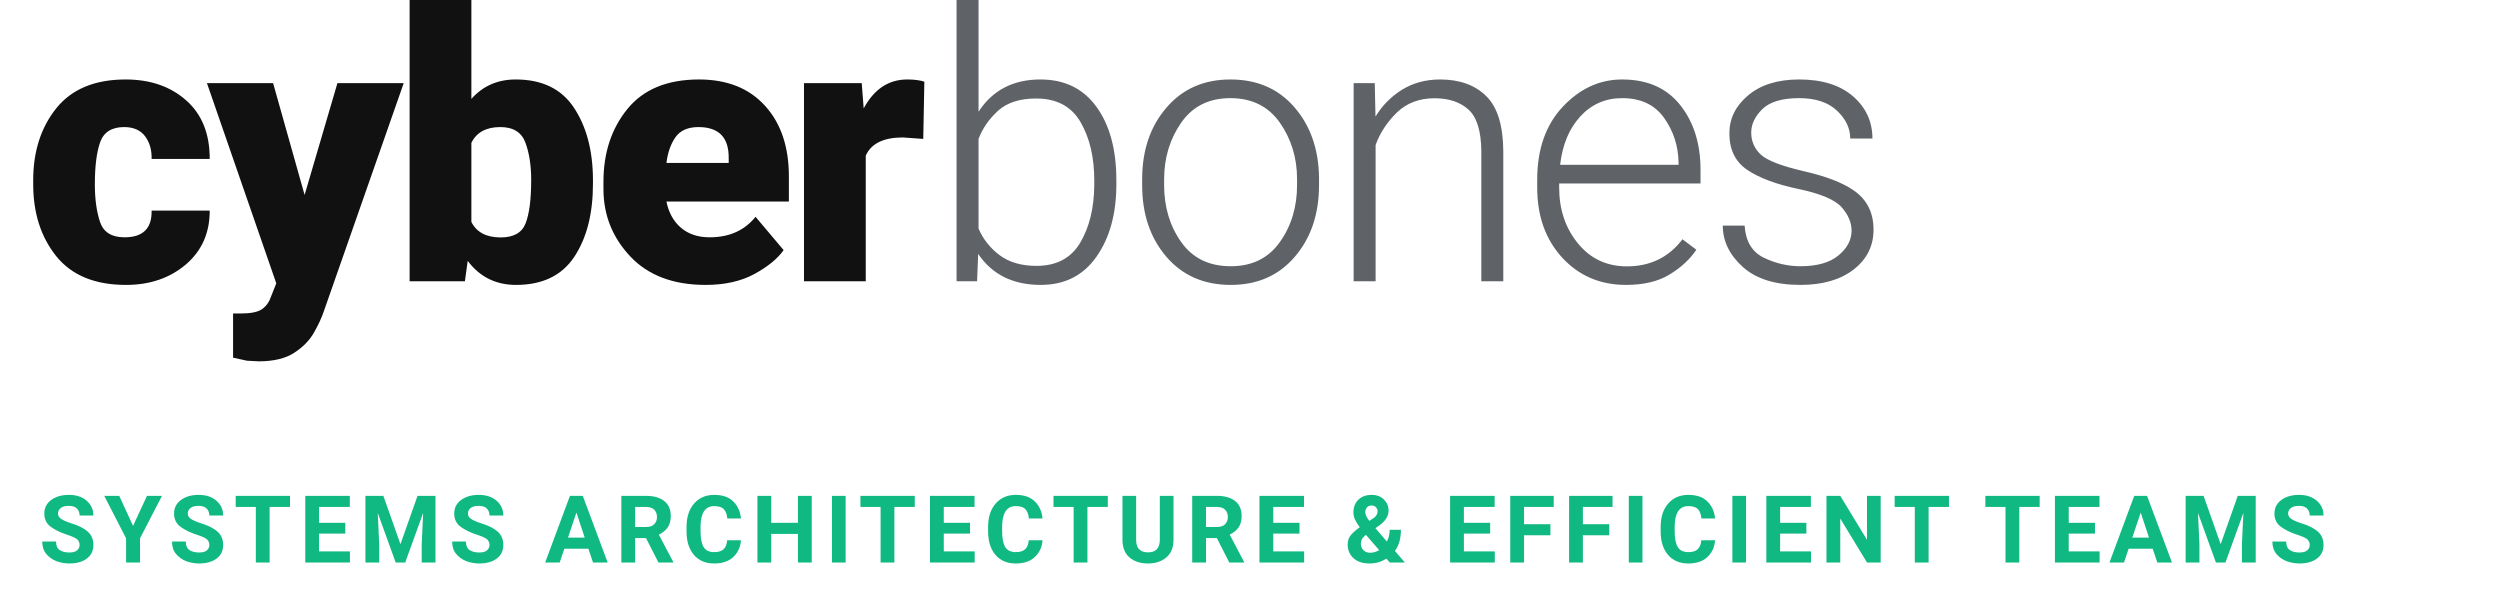
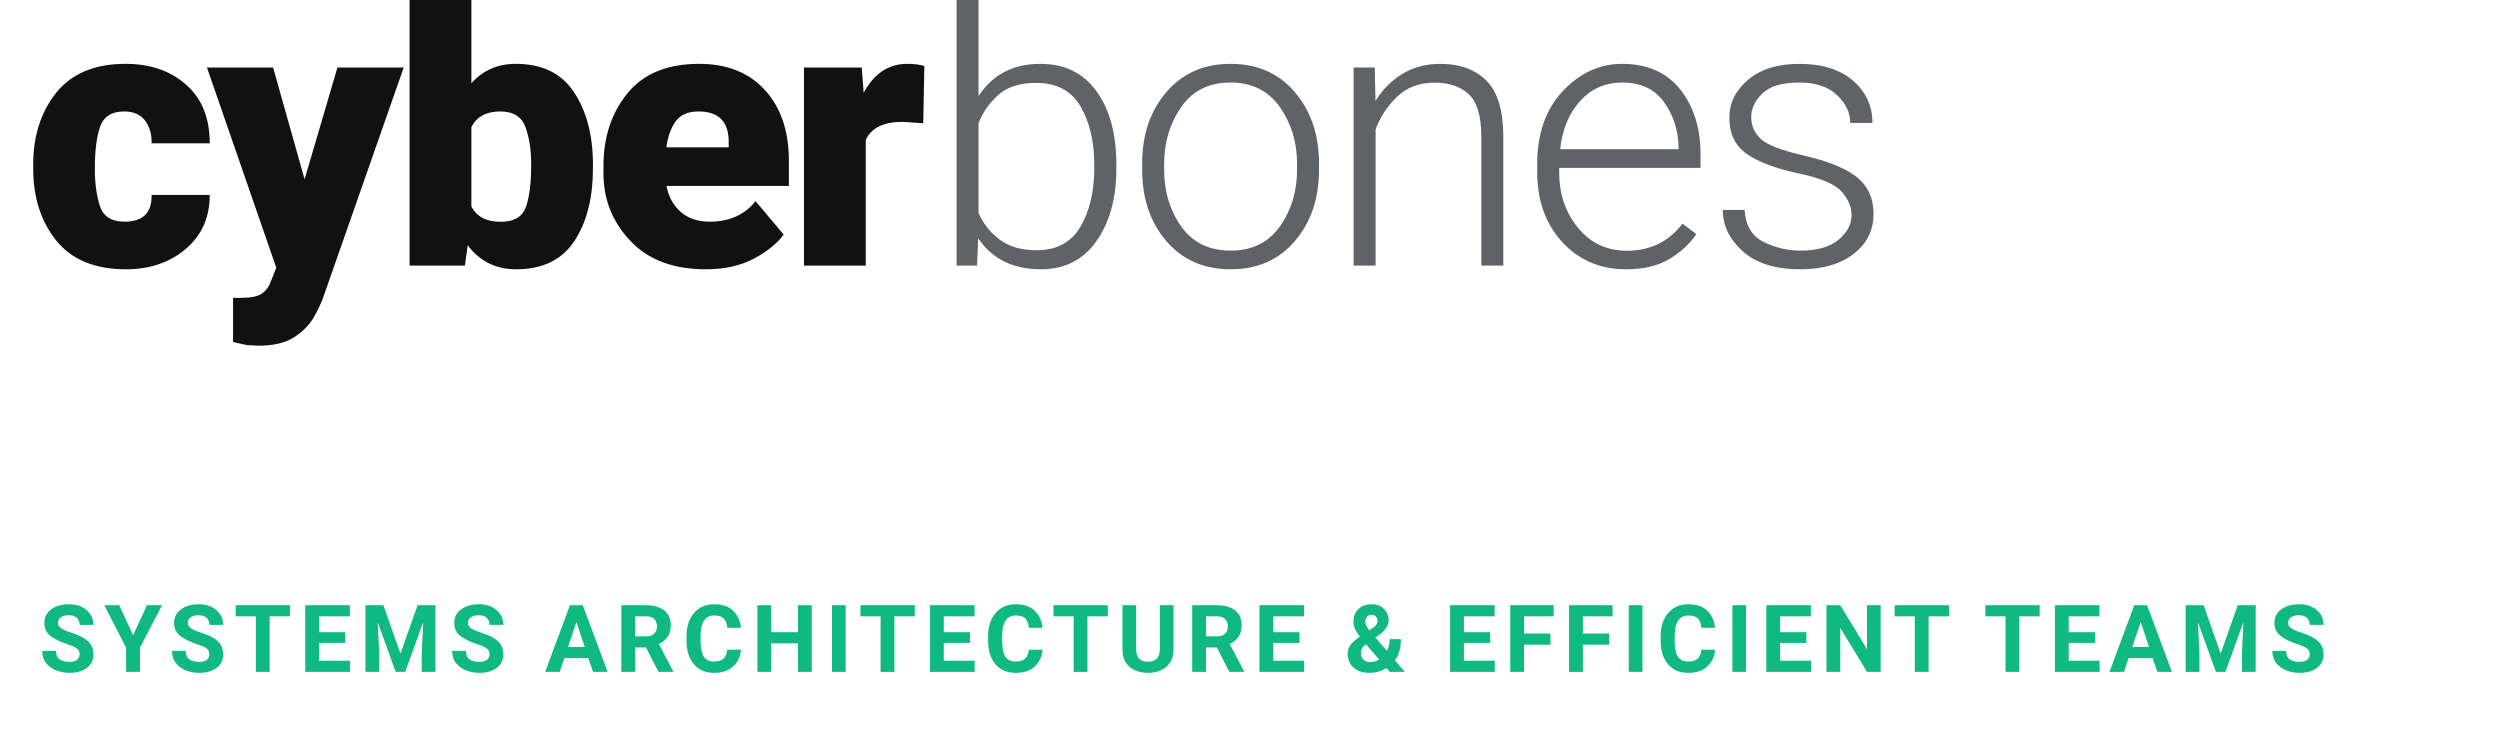
- <svg xmlns="http://www.w3.org/2000/svg" width="320" height="78" viewBox="0 0 320 78" fill="none" role="img" aria-labelledby="title desc">
-   <text x="3" y="36" fill="#111111" font-family="-apple-system, BlinkMacSystemFont, 'Segoe UI', Roboto, sans-serif" font-size="48" font-weight="800" letter-spacing="-1.35">
+ <svg xmlns="http://www.w3.org/2000/svg" width="320" height="94" viewBox="0 0 320 94" fill="none" role="img" aria-labelledby="title desc">
+   <text x="3" y="34" fill="#111111" font-family="-apple-system, BlinkMacSystemFont, 'Segoe UI', Roboto, sans-serif" font-size="48" font-weight="800" letter-spacing="-1.35">
    cyber<tspan fill="#5F6368" font-weight="300">bones</tspan>
  </text>
-   <text x="5" y="72" fill="#10B981" font-family="-apple-system, BlinkMacSystemFont, 'Segoe UI', Roboto, sans-serif" font-size="12" font-weight="700" letter-spacing="0.95">
+   <text x="5" y="86" fill="#10B981" font-family="-apple-system, BlinkMacSystemFont, 'Segoe UI', Roboto, sans-serif" font-size="12" font-weight="700" letter-spacing="0.95">
    SYSTEMS ARCHITECTURE &amp; EFFICIENT TEAMS
  </text>
</svg>
